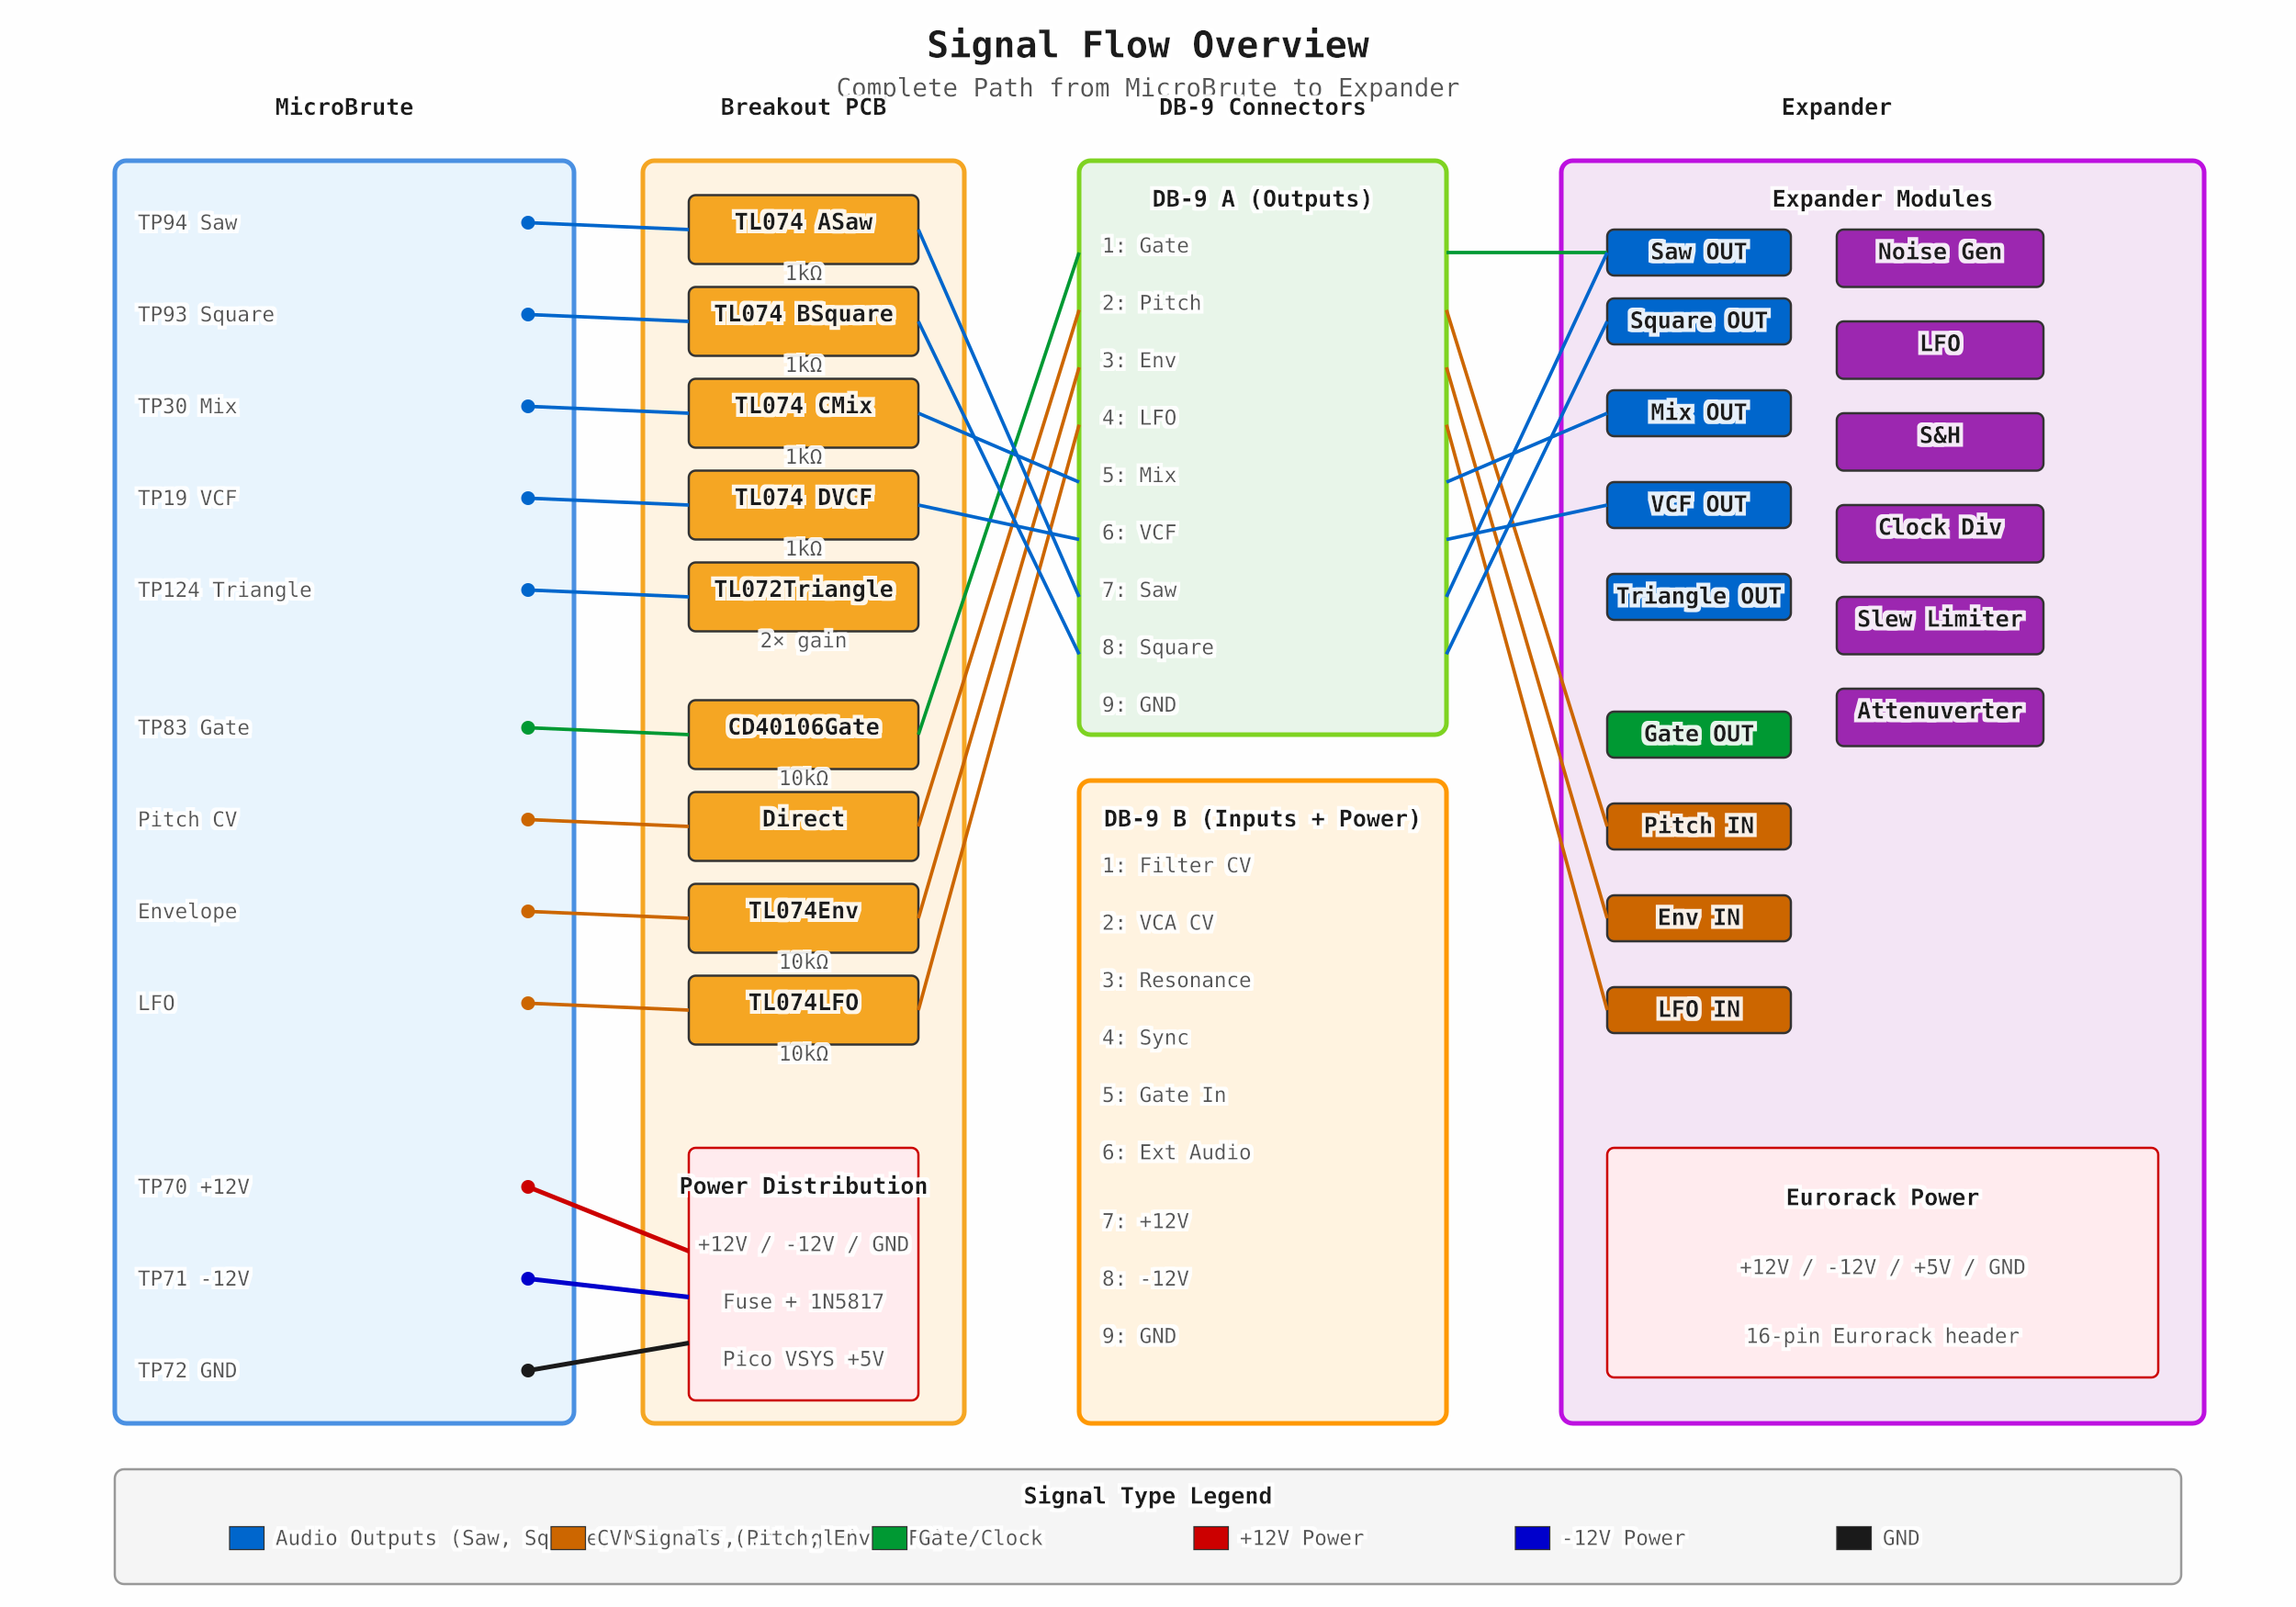
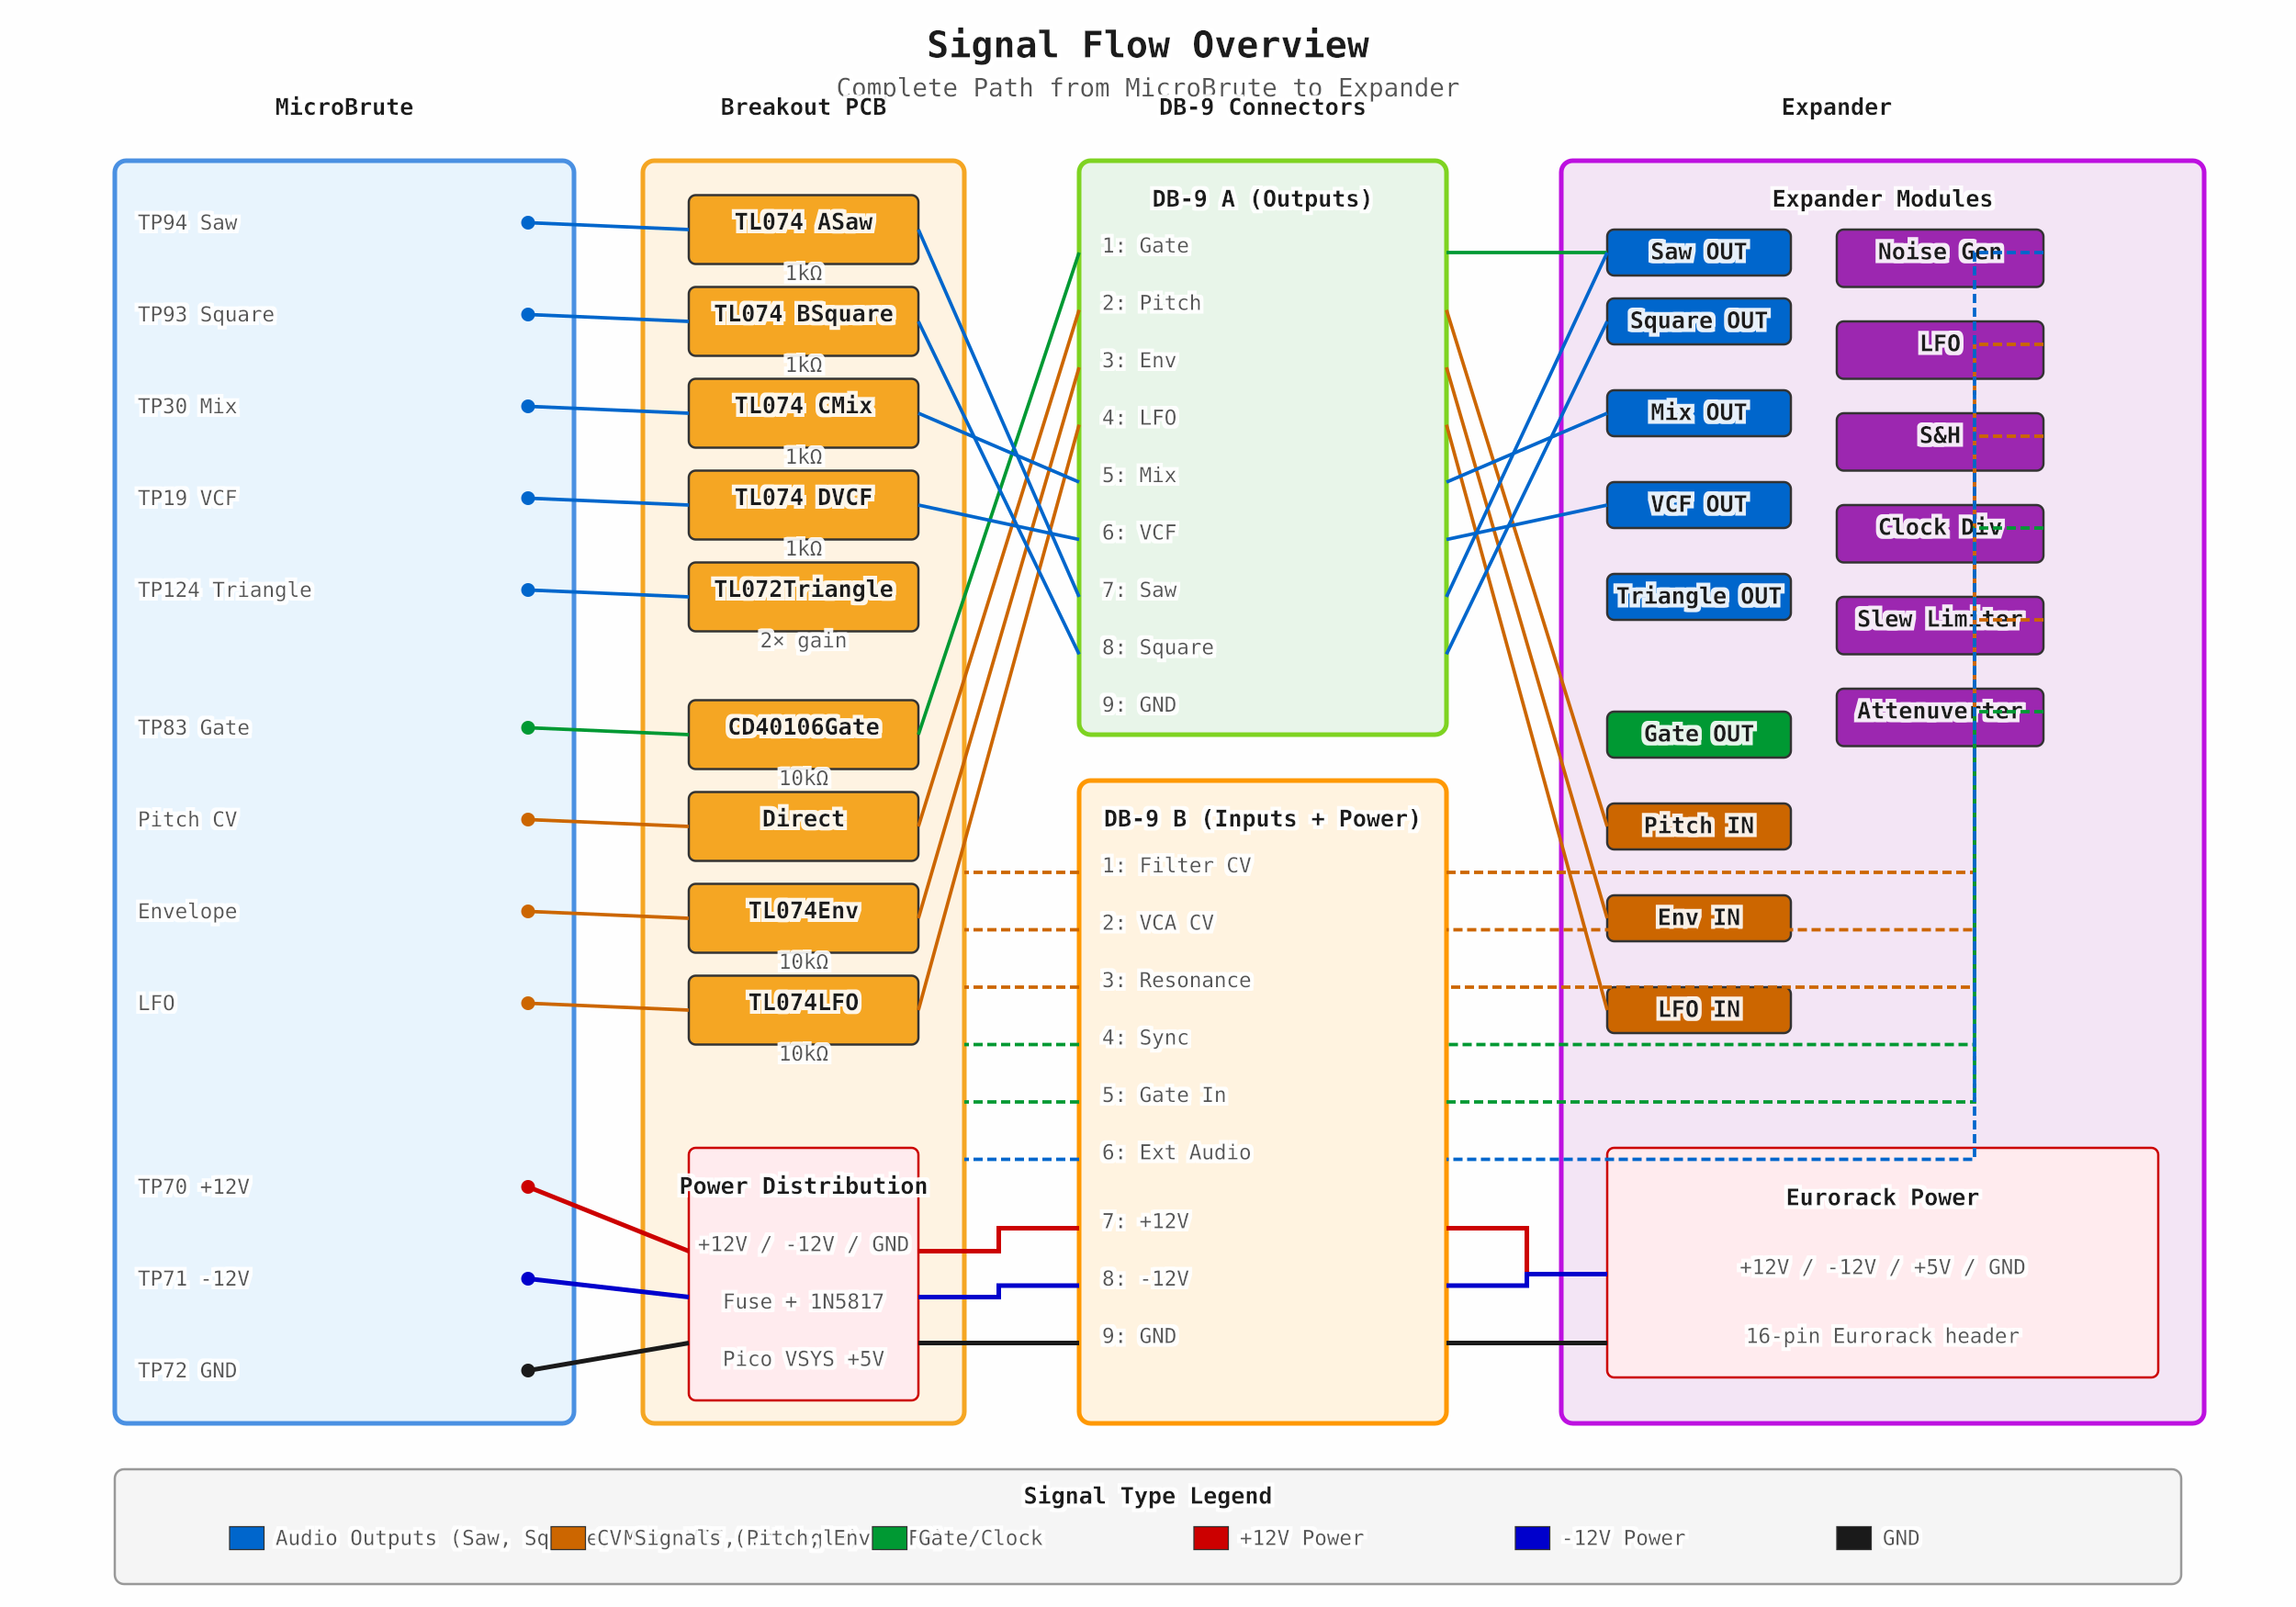
<svg xmlns="http://www.w3.org/2000/svg" viewBox="0 0 1000 700" width="1000" height="700">
  <defs>
    <filter id="textshadow" x="-20%" y="-20%" width="140%" height="140%">
      <feFlood flood-color="white" flood-opacity="0.9" result="bg" />
      <feMorphology in="SourceGraphic" operator="dilate" radius="1.5" result="dilated" />
      <feComposite in="bg" in2="dilated" operator="in" result="shadow" />
      <feMerge>
        <feMergeNode in="shadow" />
        <feMergeNode in="SourceGraphic" />
      </feMerge>
    </filter>
    <style>
    .title { font: bold 16px "SF Mono", Consolas, monospace; fill: #1a1a1a; filter: url(#textshadow); }
    .subtitle { font: 11px "SF Mono", Consolas, monospace; fill: #555; filter: url(#textshadow); }
    .label { font: bold 10px "SF Mono", Consolas, monospace; fill: #1a1a1a; filter: url(#textshadow); }
    .value { font: 9px "SF Mono", Consolas, monospace; fill: #555; filter: url(#textshadow); }
    .pin { font: 10px "SF Mono", Consolas, monospace; fill: #555; filter: url(#textshadow); }
    .anno { font: 9px "SF Mono", Consolas, monospace; fill: #0066CC; filter: url(#textshadow); }
    .wire { stroke: #1a1a1a; stroke-width: 1.5; fill: none; transition: all 0.2s; cursor: pointer; }
    .wire:hover { stroke: #ff6600; stroke-width: 2.5; filter: drop-shadow(0 0 3px #ff6600); }
    .wire-thick { stroke: #1a1a1a; stroke-width: 2.5; fill: none; transition: all 0.2s; cursor: pointer; }
    .wire-thick:hover { stroke: #ff6600; stroke-width: 3.5; filter: drop-shadow(0 0 3px #ff6600); }
    .component { stroke: #1a1a1a; stroke-width: 1.5; fill: none; }
    .filled { fill: #1a1a1a; }
    .junction { fill: #0066CC; }
  </style>
    <marker id="arrow" markerWidth="8" markerHeight="6" refX="7" refY="3" orient="auto">
      <polygon points="0 0, 8 3, 0 6" fill="#0066CC" />
    </marker>
  </defs>
  <rect width="1000" height="700" fill="#FEFEFE" />
  <text x="500" y="25" class="title" text-anchor="middle">Signal Flow Overview</text>
  <text x="500" y="42" class="subtitle" text-anchor="middle">Complete Path from MicroBrute to Expander</text>
  <text x="150" y="50" class="label" text-anchor="middle" fill="#4A90E2">MicroBrute</text>
  <text x="350" y="50" class="label" text-anchor="middle" fill="#F5A623">Breakout PCB</text>
  <text x="550" y="50" class="label" text-anchor="middle" fill="#7ED321">DB-9 Connectors</text>
  <text x="800" y="50" class="label" text-anchor="middle" fill="#BD10E0">Expander</text>
  <rect x="50" y="70" width="200" height="550" fill="#E8F4FD" stroke="#4A90E2" stroke-width="2" rx="5" />
  <text x="60" y="100" class="value" font-size="8">TP94 Saw</text>
  <circle cx="230" cy="97" r="3" fill="#0066CC" />
  <text x="60" y="140" class="value" font-size="8">TP93 Square</text>
  <circle cx="230" cy="137" r="3" fill="#0066CC" />
  <text x="60" y="180" class="value" font-size="8">TP30 Mix</text>
  <circle cx="230" cy="177" r="3" fill="#0066CC" />
  <text x="60" y="220" class="value" font-size="8">TP19 VCF</text>
  <circle cx="230" cy="217" r="3" fill="#0066CC" />
  <text x="60" y="260" class="value" font-size="8">TP124 Triangle</text>
  <circle cx="230" cy="257" r="3" fill="#0066CC" />
  <text x="60" y="320" class="value" font-size="8">TP83 Gate</text>
  <circle cx="230" cy="317" r="3" fill="#009933" />
  <text x="60" y="360" class="value" font-size="8">Pitch CV</text>
  <circle cx="230" cy="357" r="3" fill="#CC6600" />
  <text x="60" y="400" class="value" font-size="8">Envelope</text>
  <circle cx="230" cy="397" r="3" fill="#CC6600" />
  <text x="60" y="440" class="value" font-size="8">LFO</text>
  <circle cx="230" cy="437" r="3" fill="#CC6600" />
  <text x="60" y="520" class="value" font-size="8">TP70 +12V</text>
  <circle cx="230" cy="517" r="3" fill="#CC0000" />
  <text x="60" y="560" class="value" font-size="8">TP71 -12V</text>
  <circle cx="230" cy="557" r="3" fill="#0000CC" />
  <text x="60" y="600" class="value" font-size="8">TP72 GND</text>
  <circle cx="230" cy="597" r="3" fill="#1a1a1a" />
  <rect x="280" y="70" width="140" height="550" fill="#FEF3E2" stroke="#F5A623" stroke-width="2" rx="5" />
  <rect x="300" y="85" width="100" height="30" fill="#F5A623" stroke="#333" stroke-width="1" rx="3" />
-   <text x="350" y="100" class="label" text-anchor="middle" fill="#FFF" font-size="7">TL074 A
+   <text x="350" y="100" class="label comp-label" text-anchor="middle" fill="#FFF" font-size="7">TL074 A
Saw</text>
  <text x="350" y="122" class="value" text-anchor="middle" font-size="7">1kΩ</text>
  <rect x="300" y="125" width="100" height="30" fill="#F5A623" stroke="#333" stroke-width="1" rx="3" />
-   <text x="350" y="140" class="label" text-anchor="middle" fill="#FFF" font-size="7">TL074 B
+   <text x="350" y="140" class="label comp-label" text-anchor="middle" fill="#FFF" font-size="7">TL074 B
Square</text>
  <text x="350" y="162" class="value" text-anchor="middle" font-size="7">1kΩ</text>
  <rect x="300" y="165" width="100" height="30" fill="#F5A623" stroke="#333" stroke-width="1" rx="3" />
-   <text x="350" y="180" class="label" text-anchor="middle" fill="#FFF" font-size="7">TL074 C
+   <text x="350" y="180" class="label comp-label" text-anchor="middle" fill="#FFF" font-size="7">TL074 C
Mix</text>
  <text x="350" y="202" class="value" text-anchor="middle" font-size="7">1kΩ</text>
  <rect x="300" y="205" width="100" height="30" fill="#F5A623" stroke="#333" stroke-width="1" rx="3" />
-   <text x="350" y="220" class="label" text-anchor="middle" fill="#FFF" font-size="7">TL074 D
+   <text x="350" y="220" class="label comp-label" text-anchor="middle" fill="#FFF" font-size="7">TL074 D
VCF</text>
  <text x="350" y="242" class="value" text-anchor="middle" font-size="7">1kΩ</text>
  <rect x="300" y="245" width="100" height="30" fill="#F5A623" stroke="#333" stroke-width="1" rx="3" />
-   <text x="350" y="260" class="label" text-anchor="middle" fill="#FFF" font-size="7">TL072
+   <text x="350" y="260" class="label comp-label" text-anchor="middle" fill="#FFF" font-size="7">TL072
Triangle</text>
  <text x="350" y="282" class="value" text-anchor="middle" font-size="7">2× gain</text>
  <rect x="300" y="305" width="100" height="30" fill="#F5A623" stroke="#333" stroke-width="1" rx="3" />
-   <text x="350" y="320" class="label" text-anchor="middle" fill="#FFF" font-size="7">CD40106
+   <text x="350" y="320" class="label comp-label" text-anchor="middle" fill="#FFF" font-size="7">CD40106
Gate</text>
  <text x="350" y="342" class="value" text-anchor="middle" font-size="7">10kΩ</text>
  <rect x="300" y="345" width="100" height="30" fill="#F5A623" stroke="#333" stroke-width="1" rx="3" />
-   <text x="350" y="360" class="label" text-anchor="middle" fill="#FFF" font-size="7">Direct</text>
+   <text x="350" y="360" class="label comp-label" text-anchor="middle" fill="#FFF" font-size="7">Direct</text>
  <rect x="300" y="385" width="100" height="30" fill="#F5A623" stroke="#333" stroke-width="1" rx="3" />
-   <text x="350" y="400" class="label" text-anchor="middle" fill="#FFF" font-size="7">TL074
+   <text x="350" y="400" class="label comp-label" text-anchor="middle" fill="#FFF" font-size="7">TL074
Env</text>
  <text x="350" y="422" class="value" text-anchor="middle" font-size="7">10kΩ</text>
  <rect x="300" y="425" width="100" height="30" fill="#F5A623" stroke="#333" stroke-width="1" rx="3" />
-   <text x="350" y="440" class="label" text-anchor="middle" fill="#FFF" font-size="7">TL074
+   <text x="350" y="440" class="label comp-label" text-anchor="middle" fill="#FFF" font-size="7">TL074
LFO</text>
  <text x="350" y="462" class="value" text-anchor="middle" font-size="7">10kΩ</text>
  <rect x="300" y="500" width="100" height="110" fill="#FFEBEE" stroke="#CC0000" stroke-width="1" rx="3" />
  <text x="350" y="520" class="label" text-anchor="middle" font-size="8">Power Distribution</text>
  <text x="350" y="545" class="value" text-anchor="middle" font-size="7">+12V / -12V / GND</text>
  <text x="350" y="570" class="value" text-anchor="middle" font-size="7">Fuse + 1N5817</text>
  <text x="350" y="595" class="value" text-anchor="middle" font-size="7">Pico VSYS +5V</text>
  <rect x="470" y="70" width="160" height="250" fill="#E8F5E9" stroke="#7ED321" stroke-width="2" rx="5" />
  <text x="550" y="90" class="label" text-anchor="middle" font-size="9">DB-9 A (Outputs)</text>
  <text x="480" y="110" class="value" font-size="7">1: Gate</text>
  <text x="480" y="135" class="value" font-size="7">2: Pitch</text>
  <text x="480" y="160" class="value" font-size="7">3: Env</text>
  <text x="480" y="185" class="value" font-size="7">4: LFO</text>
  <text x="480" y="210" class="value" font-size="7">5: Mix</text>
  <text x="480" y="235" class="value" font-size="7">6: VCF</text>
  <text x="480" y="260" class="value" font-size="7">7: Saw</text>
  <text x="480" y="285" class="value" font-size="7">8: Square</text>
  <text x="480" y="310" class="value" font-size="7">9: GND</text>
  <rect x="470" y="340" width="160" height="280" fill="#FFF3E0" stroke="#FF9800" stroke-width="2" rx="5" />
  <text x="550" y="360" class="label" text-anchor="middle" font-size="9">DB-9 B (Inputs + Power)</text>
  <text x="480" y="380" class="value" font-size="7">1: Filter CV</text>
  <text x="480" y="405" class="value" font-size="7">2: VCA CV</text>
  <text x="480" y="430" class="value" font-size="7">3: Resonance</text>
  <text x="480" y="455" class="value" font-size="7">4: Sync</text>
  <text x="480" y="480" class="value" font-size="7">5: Gate In</text>
  <text x="480" y="505" class="value" font-size="7">6: Ext Audio</text>
  <text x="480" y="535" class="value" font-size="7">7: +12V</text>
  <text x="480" y="560" class="value" font-size="7">8: -12V</text>
  <text x="480" y="585" class="value" font-size="7">9: GND</text>
  <rect x="680" y="70" width="280" height="550" fill="#F3E5F5" stroke="#BD10E0" stroke-width="2" rx="5" />
  <text x="820" y="90" class="label" text-anchor="middle" font-size="9">Expander Modules</text>
  <rect x="700" y="100" width="80" height="20" fill="#0066CC" stroke="#333" stroke-width="1" rx="3" />
-   <text x="740" y="113" class="label" text-anchor="middle" fill="#FFF" font-size="7">Saw OUT</text>
+   <text x="740" y="113" class="label comp-label" text-anchor="middle" fill="#FFF" font-size="7">Saw OUT</text>
  <rect x="700" y="130" width="80" height="20" fill="#0066CC" stroke="#333" stroke-width="1" rx="3" />
-   <text x="740" y="143" class="label" text-anchor="middle" fill="#FFF" font-size="7">Square OUT</text>
+   <text x="740" y="143" class="label comp-label" text-anchor="middle" fill="#FFF" font-size="7">Square OUT</text>
  <rect x="700" y="170" width="80" height="20" fill="#0066CC" stroke="#333" stroke-width="1" rx="3" />
-   <text x="740" y="183" class="label" text-anchor="middle" fill="#FFF" font-size="7">Mix OUT</text>
+   <text x="740" y="183" class="label comp-label" text-anchor="middle" fill="#FFF" font-size="7">Mix OUT</text>
  <rect x="700" y="210" width="80" height="20" fill="#0066CC" stroke="#333" stroke-width="1" rx="3" />
-   <text x="740" y="223" class="label" text-anchor="middle" fill="#FFF" font-size="7">VCF OUT</text>
+   <text x="740" y="223" class="label comp-label" text-anchor="middle" fill="#FFF" font-size="7">VCF OUT</text>
  <rect x="700" y="250" width="80" height="20" fill="#0066CC" stroke="#333" stroke-width="1" rx="3" />
-   <text x="740" y="263" class="label" text-anchor="middle" fill="#FFF" font-size="7">Triangle OUT</text>
+   <text x="740" y="263" class="label comp-label" text-anchor="middle" fill="#FFF" font-size="7">Triangle OUT</text>
  <rect x="700" y="310" width="80" height="20" fill="#009933" stroke="#333" stroke-width="1" rx="3" />
-   <text x="740" y="323" class="label" text-anchor="middle" fill="#FFF" font-size="7">Gate OUT</text>
+   <text x="740" y="323" class="label comp-label" text-anchor="middle" fill="#FFF" font-size="7">Gate OUT</text>
  <rect x="700" y="350" width="80" height="20" fill="#CC6600" stroke="#333" stroke-width="1" rx="3" />
-   <text x="740" y="363" class="label" text-anchor="middle" fill="#FFF" font-size="7">Pitch IN</text>
+   <text x="740" y="363" class="label comp-label" text-anchor="middle" fill="#FFF" font-size="7">Pitch IN</text>
  <rect x="700" y="390" width="80" height="20" fill="#CC6600" stroke="#333" stroke-width="1" rx="3" />
-   <text x="740" y="403" class="label" text-anchor="middle" fill="#FFF" font-size="7">Env IN</text>
+   <text x="740" y="403" class="label comp-label" text-anchor="middle" fill="#FFF" font-size="7">Env IN</text>
  <rect x="700" y="430" width="80" height="20" fill="#CC6600" stroke="#333" stroke-width="1" rx="3" />
-   <text x="740" y="443" class="label" text-anchor="middle" fill="#FFF" font-size="7">LFO IN</text>
+   <text x="740" y="443" class="label comp-label" text-anchor="middle" fill="#FFF" font-size="7">LFO IN</text>
  <rect x="800" y="100" width="90" height="25" fill="#9C27B0" stroke="#333" stroke-width="1" rx="3" />
-   <text x="845" y="113" class="label" text-anchor="middle" fill="#FFF" font-size="8">Noise Gen</text>
+   <text x="845" y="113" class="label comp-label" text-anchor="middle" fill="#FFF" font-size="8">Noise Gen</text>
  <rect x="800" y="140" width="90" height="25" fill="#9C27B0" stroke="#333" stroke-width="1" rx="3" />
-   <text x="845" y="153" class="label" text-anchor="middle" fill="#FFF" font-size="8">LFO</text>
+   <text x="845" y="153" class="label comp-label" text-anchor="middle" fill="#FFF" font-size="8">LFO</text>
  <rect x="800" y="180" width="90" height="25" fill="#9C27B0" stroke="#333" stroke-width="1" rx="3" />
-   <text x="845" y="193" class="label" text-anchor="middle" fill="#FFF" font-size="8">S&amp;H</text>
+   <text x="845" y="193" class="label comp-label" text-anchor="middle" fill="#FFF" font-size="8">S&amp;H</text>
  <rect x="800" y="220" width="90" height="25" fill="#9C27B0" stroke="#333" stroke-width="1" rx="3" />
-   <text x="845" y="233" class="label" text-anchor="middle" fill="#FFF" font-size="8">Clock Div</text>
+   <text x="845" y="233" class="label comp-label" text-anchor="middle" fill="#FFF" font-size="8">Clock Div</text>
  <rect x="800" y="260" width="90" height="25" fill="#9C27B0" stroke="#333" stroke-width="1" rx="3" />
-   <text x="845" y="273" class="label" text-anchor="middle" fill="#FFF" font-size="8">Slew Limiter</text>
+   <text x="845" y="273" class="label comp-label" text-anchor="middle" fill="#FFF" font-size="8">Slew Limiter</text>
  <rect x="800" y="300" width="90" height="25" fill="#9C27B0" stroke="#333" stroke-width="1" rx="3" />
-   <text x="845" y="313" class="label" text-anchor="middle" fill="#FFF" font-size="8">Attenuverter</text>
+   <text x="845" y="313" class="label comp-label" text-anchor="middle" fill="#FFF" font-size="8">Attenuverter</text>
  <rect x="700" y="500" width="240" height="100" fill="#FFEBEE" stroke="#CC0000" stroke-width="1" rx="3" />
  <text x="820" y="525" class="label" text-anchor="middle" font-size="9">Eurorack Power</text>
  <text x="820" y="555" class="value" text-anchor="middle" font-size="8">+12V / -12V / +5V / GND</text>
  <text x="820" y="585" class="value" text-anchor="middle" font-size="7">16-pin Eurorack header</text>
  <line x1="230" y1="97" x2="300" y2="100" stroke="#0066CC" stroke-width="1.5" />
  <line x1="230" y1="137" x2="300" y2="140" stroke="#0066CC" stroke-width="1.5" />
  <line x1="230" y1="177" x2="300" y2="180" stroke="#0066CC" stroke-width="1.5" />
  <line x1="230" y1="217" x2="300" y2="220" stroke="#0066CC" stroke-width="1.5" />
  <line x1="230" y1="257" x2="300" y2="260" stroke="#0066CC" stroke-width="1.5" />
  <line x1="230" y1="317" x2="300" y2="320" stroke="#009933" stroke-width="1.5" />
  <line x1="230" y1="357" x2="300" y2="360" stroke="#CC6600" stroke-width="1.5" />
  <line x1="230" y1="397" x2="300" y2="400" stroke="#CC6600" stroke-width="1.5" />
  <line x1="230" y1="437" x2="300" y2="440" stroke="#CC6600" stroke-width="1.5" />
  <line x1="230" y1="517" x2="300" y2="545" stroke="#CC0000" stroke-width="2" />
  <line x1="230" y1="557" x2="300" y2="565" stroke="#0000CC" stroke-width="2" />
  <line x1="230" y1="597" x2="300" y2="585" stroke="#1a1a1a" stroke-width="2" />
  <line x1="400" y1="320" x2="470" y2="110" stroke="#009933" stroke-width="1.5" />
  <line x1="400" y1="360" x2="470" y2="135" stroke="#CC6600" stroke-width="1.5" />
  <line x1="400" y1="400" x2="470" y2="160" stroke="#CC6600" stroke-width="1.5" />
  <line x1="400" y1="440" x2="470" y2="185" stroke="#CC6600" stroke-width="1.5" />
  <line x1="400" y1="180" x2="470" y2="210" stroke="#0066CC" stroke-width="1.5" />
  <line x1="400" y1="220" x2="470" y2="235" stroke="#0066CC" stroke-width="1.5" />
  <line x1="400" y1="100" x2="470" y2="260" stroke="#0066CC" stroke-width="1.5" />
  <line x1="400" y1="140" x2="470" y2="285" stroke="#0066CC" stroke-width="1.5" />
  <line x1="630" y1="110" x2="700" y2="110" stroke="#009933" stroke-width="1.5" />
  <line x1="630" y1="135" x2="700" y2="360" stroke="#CC6600" stroke-width="1.5" />
  <line x1="630" y1="160" x2="700" y2="400" stroke="#CC6600" stroke-width="1.5" />
  <line x1="630" y1="185" x2="700" y2="440" stroke="#CC6600" stroke-width="1.5" />
  <line x1="630" y1="210" x2="700" y2="180" stroke="#0066CC" stroke-width="1.5" />
  <line x1="630" y1="235" x2="700" y2="220" stroke="#0066CC" stroke-width="1.5" />
  <line x1="630" y1="260" x2="700" y2="110" stroke="#0066CC" stroke-width="1.5" />
  <line x1="630" y1="285" x2="700" y2="140" stroke="#0066CC" stroke-width="1.5" />
+   <path d="M890,150 L860,150 L860,380 L630,380" stroke="#CC6600" stroke-width="1.5" stroke-dasharray="4,2" fill="none" />
+   <line x1="470" y1="380" x2="420" y2="380" stroke="#CC6600" stroke-width="1.5" stroke-dasharray="4,2" />
+   <path d="M890,190 L860,190 L860,405 L630,405" stroke="#CC6600" stroke-width="1.5" stroke-dasharray="4,2" fill="none" />
+   <line x1="470" y1="405" x2="420" y2="405" stroke="#CC6600" stroke-width="1.5" stroke-dasharray="4,2" />
+   <path d="M890,270 L860,270 L860,430 L630,430" stroke="#CC6600" stroke-width="1.5" stroke-dasharray="4,2" fill="none" />
+   <line x1="470" y1="430" x2="420" y2="430" stroke="#CC6600" stroke-width="1.5" stroke-dasharray="4,2" />
+   <path d="M890,230 L860,230 L860,455 L630,455" stroke="#009933" stroke-width="1.5" stroke-dasharray="4,2" fill="none" />
+   <line x1="470" y1="455" x2="420" y2="455" stroke="#009933" stroke-width="1.5" stroke-dasharray="4,2" />
+   <path d="M890,310 L860,310 L860,480 L630,480" stroke="#009933" stroke-width="1.5" stroke-dasharray="4,2" fill="none" />
+   <line x1="470" y1="480" x2="420" y2="480" stroke="#009933" stroke-width="1.5" stroke-dasharray="4,2" />
+   <path d="M890,110 L860,110 L860,505 L630,505" stroke="#0066CC" stroke-width="1.5" stroke-dasharray="4,2" fill="none" />
+   <line x1="470" y1="505" x2="420" y2="505" stroke="#0066CC" stroke-width="1.5" stroke-dasharray="4,2" />
+   <path d="M400,545 L435,545 L435,535 L470,535" stroke="#CC0000" stroke-width="2" fill="none" />
+   <path d="M630,535 L665,535 L665,555 L700,555" stroke="#CC0000" stroke-width="2" fill="none" />
+   <path d="M400,565 L435,565 L435,560 L470,560" stroke="#0000CC" stroke-width="2" fill="none" />
+   <path d="M630,560 L665,560 L665,555 L700,555" stroke="#0000CC" stroke-width="2" fill="none" />
+   <path d="M400,585 L435,585 L435,585 L470,585" stroke="#1a1a1a" stroke-width="2" fill="none" />
+   <path d="M630,585 L665,585 L665,585 L700,585" stroke="#1a1a1a" stroke-width="2" fill="none" />
  <rect x="50" y="640" width="900" height="50" fill="#F5F5F5" stroke="#999" stroke-width="1" rx="4" />
  <text x="500" y="655" class="label" text-anchor="middle" font-size="9">Signal Type Legend</text>
  <rect x="100" y="665" width="15" height="10" fill="#0066CC" stroke="#333" stroke-width="0.5" />
  <text x="120" y="673" class="value" font-size="7">Audio Outputs (Saw, Square, Mix, VCF, Triangle)</text>
  <rect x="240" y="665" width="15" height="10" fill="#CC6600" stroke="#333" stroke-width="0.5" />
  <text x="260" y="673" class="value" font-size="7">CV Signals (Pitch, Env, LFO)</text>
  <rect x="380" y="665" width="15" height="10" fill="#009933" stroke="#333" stroke-width="0.5" />
  <text x="400" y="673" class="value" font-size="7">Gate/Clock</text>
  <rect x="520" y="665" width="15" height="10" fill="#CC0000" stroke="#333" stroke-width="0.5" />
  <text x="540" y="673" class="value" font-size="7">+12V Power</text>
  <rect x="660" y="665" width="15" height="10" fill="#0000CC" stroke="#333" stroke-width="0.5" />
  <text x="680" y="673" class="value" font-size="7">-12V Power</text>
  <rect x="800" y="665" width="15" height="10" fill="#1a1a1a" stroke="#333" stroke-width="0.5" />
  <text x="820" y="673" class="value" font-size="7">GND</text>
</svg>
